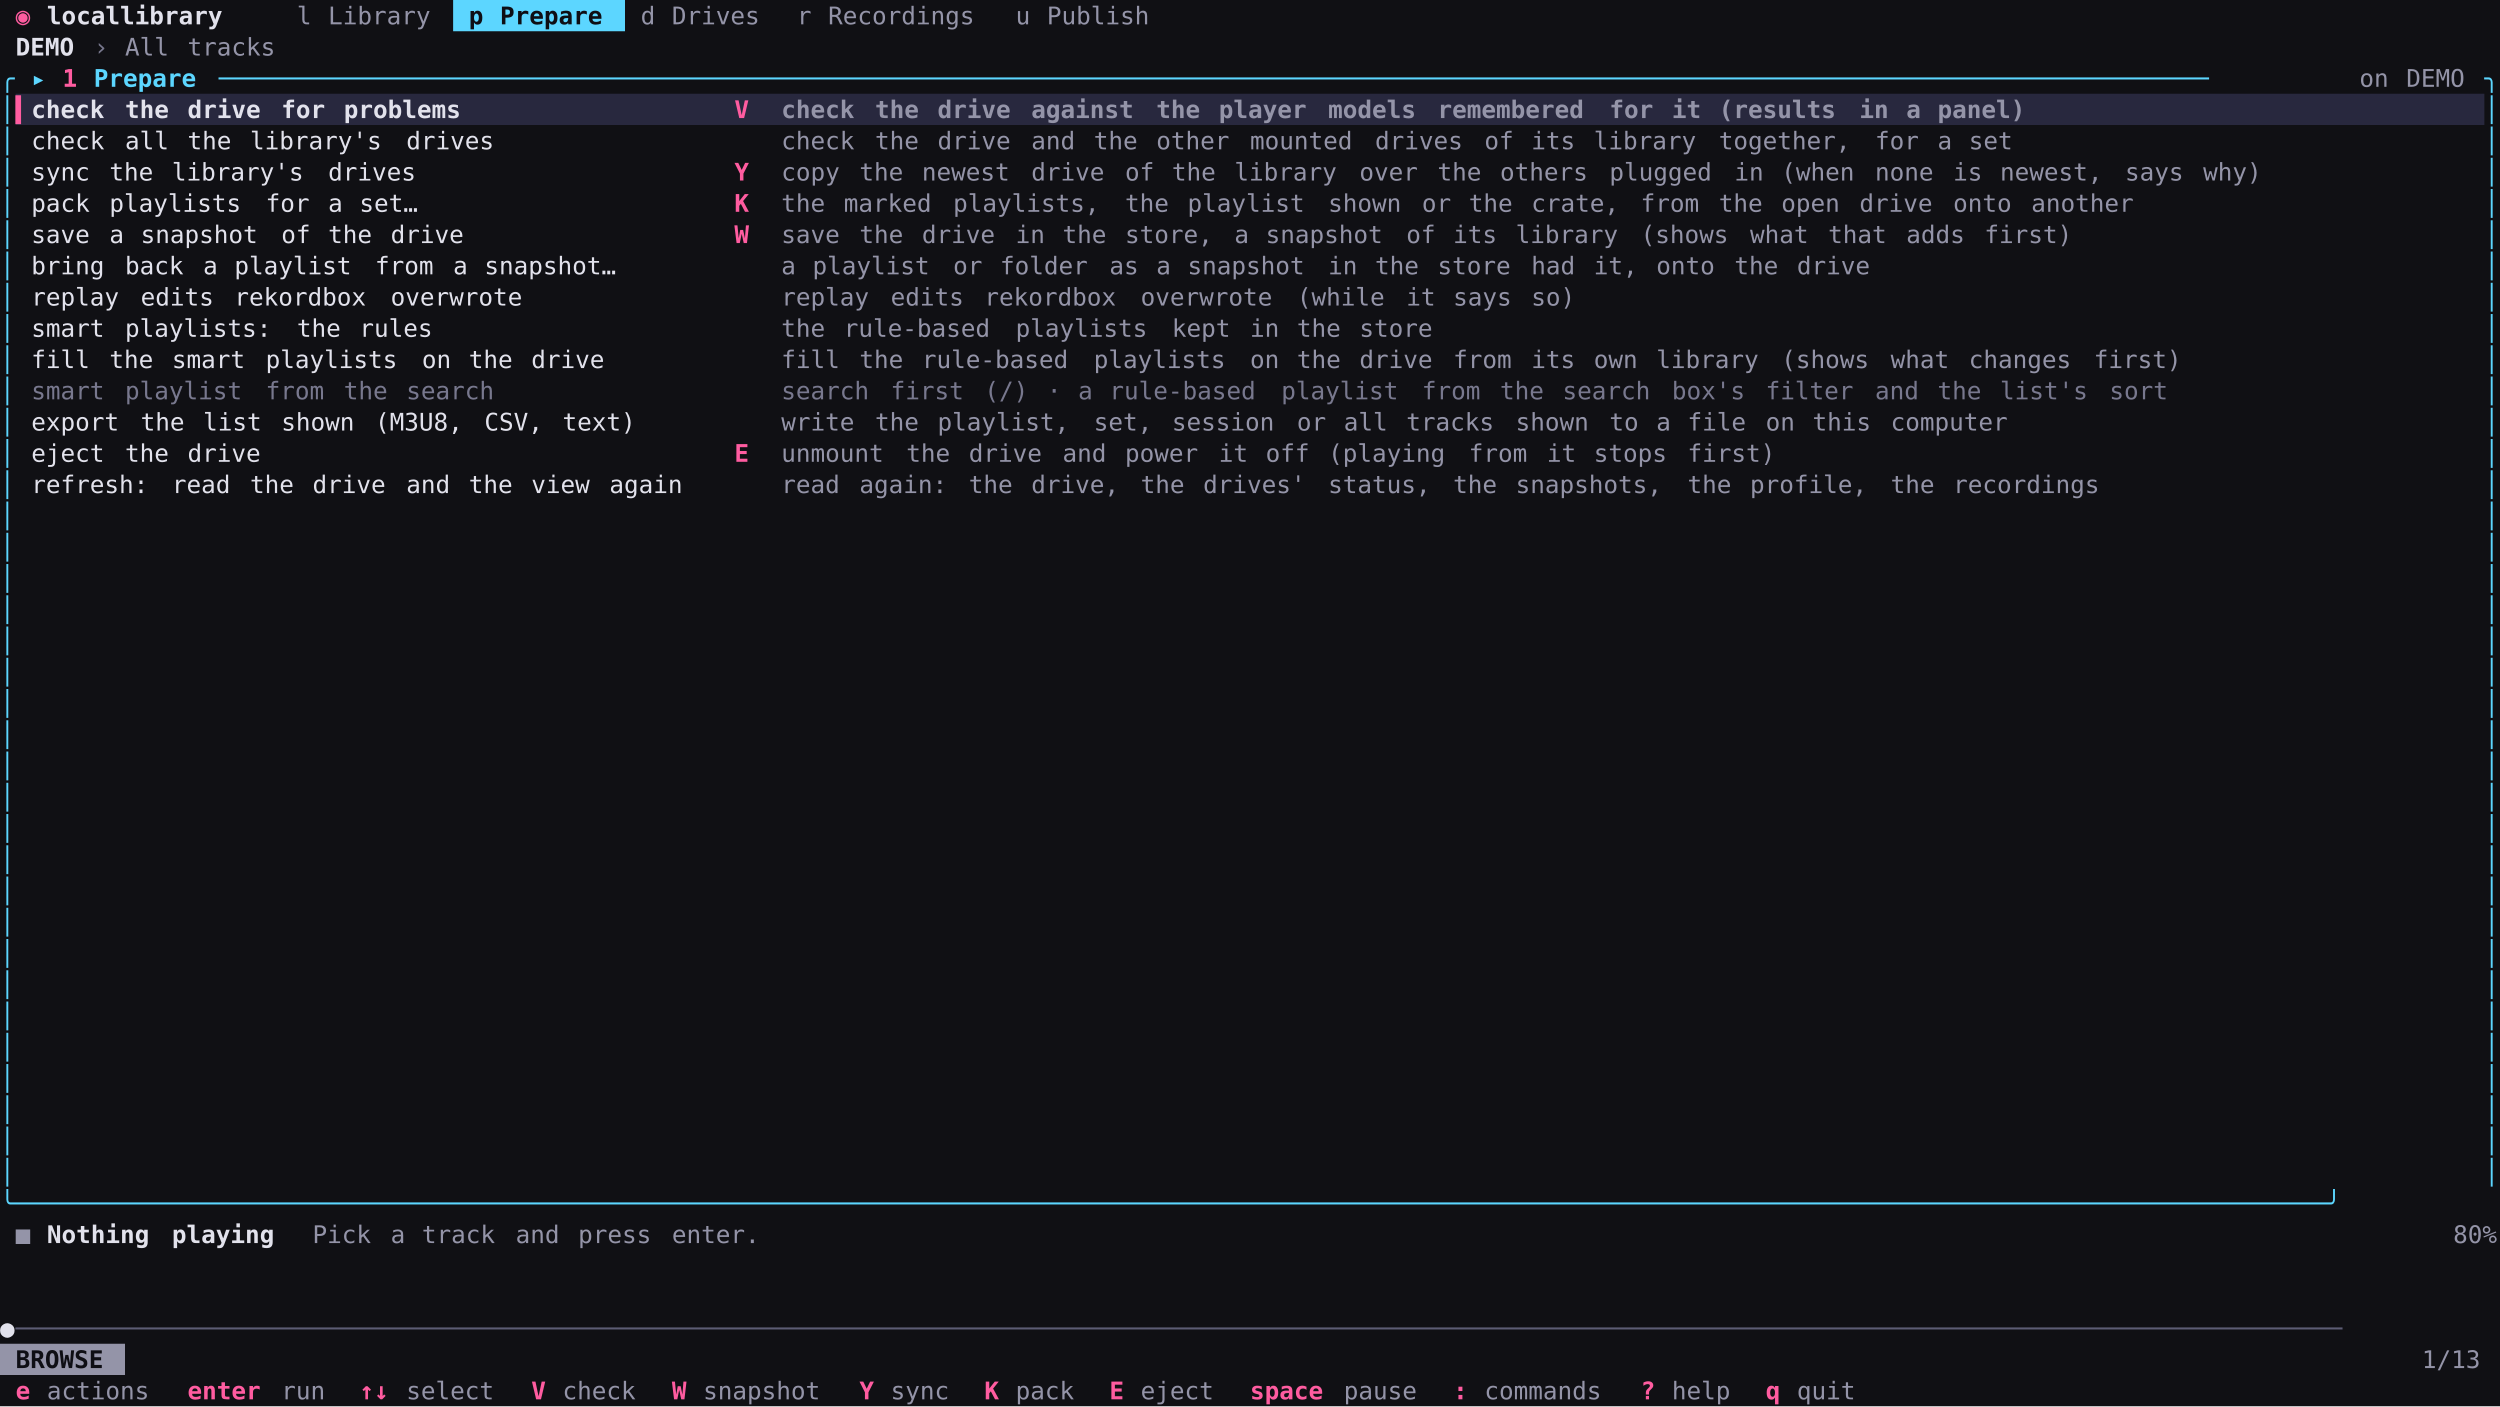
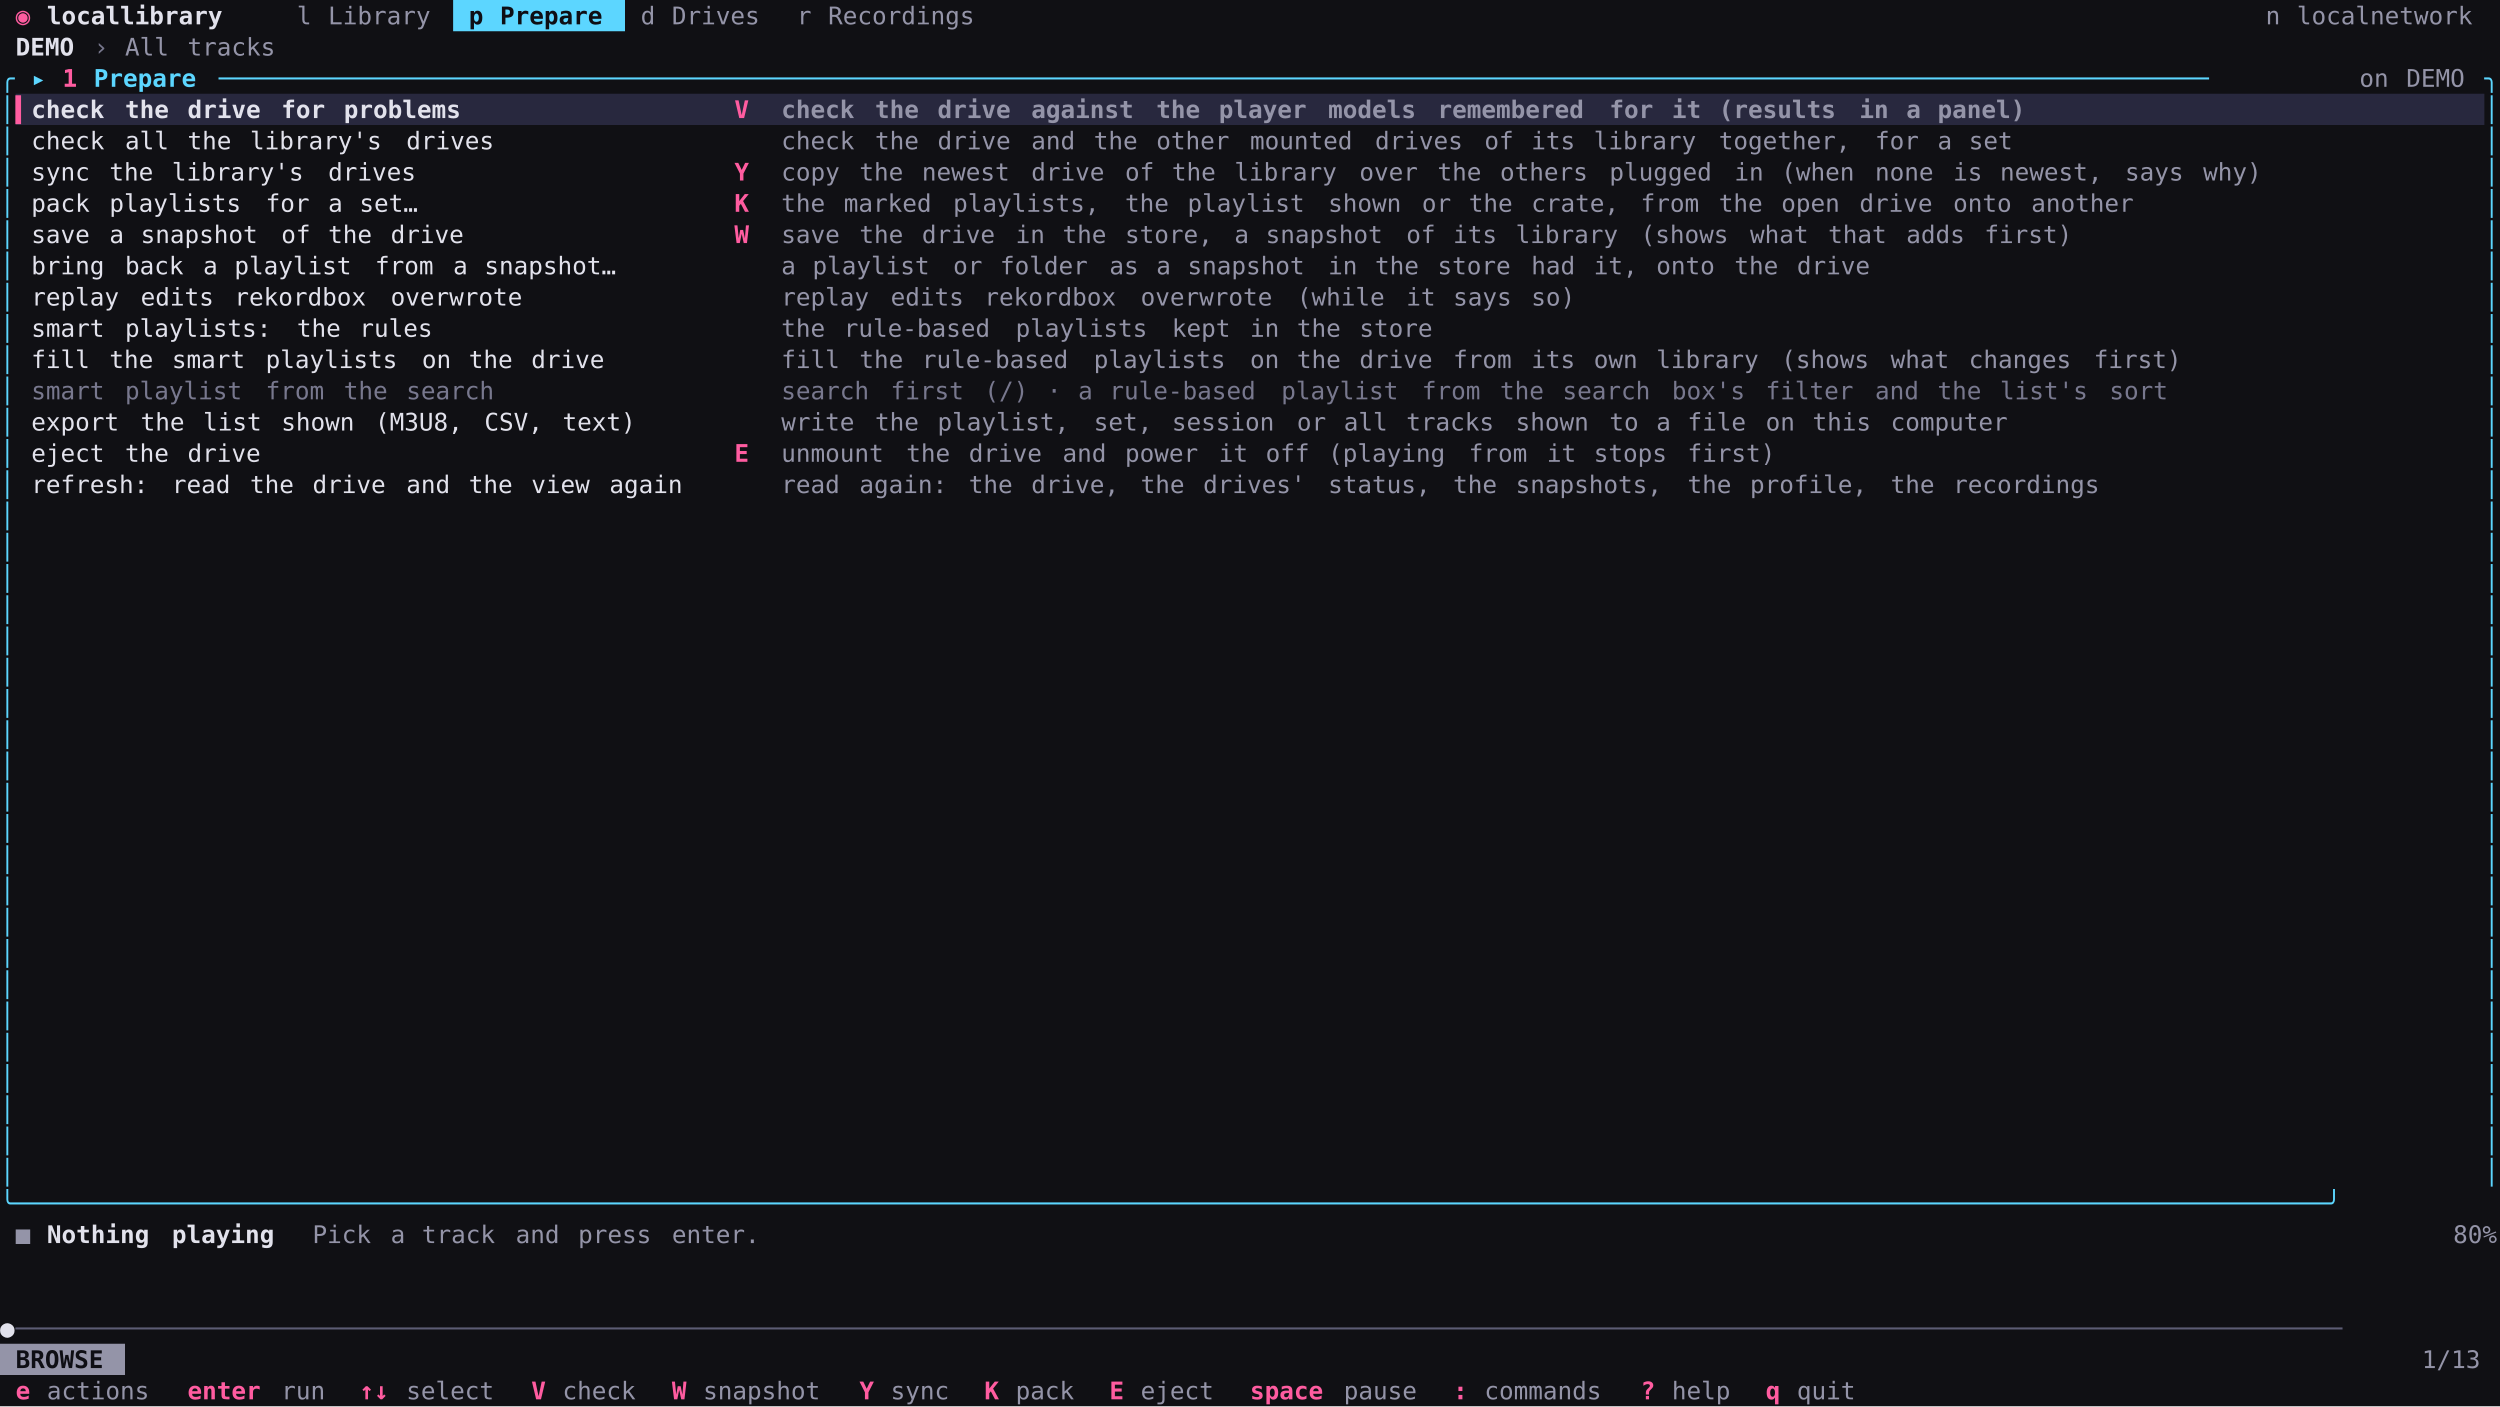
<svg xmlns="http://www.w3.org/2000/svg" viewBox="0 0 1440 810" width="1440" height="810" font-family="ui-monospace, Menlo, Consolas, monospace" font-size="14">
  <rect width="1440" height="810" fill="#101014" />
  <rect x="261" y="0" width="99" height="18" fill="#5cd6ff" />
  <text x="9" y="14" fill="#ff5ca0" font-weight="bold">◉</text>
  <text x="27 36 45 54 63 72 81 90 99 108 117 126" y="14" fill="#e2e2ec" font-weight="bold">locallibrary</text>
  <text x="171" y="14" fill="#9494a8">l</text>
  <text x="189 198 207 216 225 234 243" y="14" fill="#9494a8">Library</text>
  <text x="270" y="14" fill="#0e0e14" font-weight="bold">p</text>
  <text x="288 297 306 315 324 333 342" y="14" fill="#0e0e14" font-weight="bold">Prepare</text>
  <text x="369" y="14" fill="#9494a8">d</text>
  <text x="387 396 405 414 423 432" y="14" fill="#9494a8">Drives</text>
  <text x="459" y="14" fill="#9494a8">r</text>
  <text x="477 486 495 504 513 522 531 540 549 558" y="14" fill="#9494a8">Recordings</text>
-   <text x="585" y="14" fill="#9494a8">u</text>
-   <text x="603 612 621 630 639 648 657" y="14" fill="#9494a8">Publish</text>
+   <text x="1305" y="14" fill="#9494a8">n</text>
+   <text x="1323 1332 1341 1350 1359 1368 1377 1386 1395 1404 1413 1422" y="14" fill="#9494a8">localnetwork</text>
  <text x="9 18 27 36" y="32" fill="#e2e2ec" font-weight="bold">DEMO</text>
  <text x="54" y="32" fill="#78788e">›</text>
  <text x="72 81 90" y="32" fill="#9494a8">All</text>
  <text x="108 117 126 135 144 153" y="32" fill="#9494a8">tracks</text>
  <text x="0" y="50" fill="#5cd6ff">╭</text>
  <text x="18" y="50" fill="#5cd6ff" font-weight="bold">▸</text>
  <text x="36" y="50" fill="#ff5ca0" font-weight="bold">1</text>
  <text x="54 63 72 81 90 99 108" y="50" fill="#5cd6ff" font-weight="bold">Prepare</text>
  <text x="126 135 144 153 162 171 180 189 198 207 216 225 234 243 252 261 270 279 288 297 306 315 324 333 342 351 360 369 378 387 396 405 414 423 432 441 450 459 468 477 486 495 504 513 522 531 540 549 558 567 576 585 594 603 612 621 630 639 648 657 666 675 684 693 702 711 720 729 738 747 756 765 774 783 792 801 810 819 828 837 846 855 864 873 882 891 900 909 918 927 936 945 954 963 972 981 990 999 1008 1017 1026 1035 1044 1053 1062 1071 1080 1089 1098 1107 1116 1125 1134 1143 1152 1161 1170 1179 1188 1197 1206 1215 1224 1233 1242 1251 1260 1269 1278 1287 1296 1305 1314 1323 1332 1341" y="50" fill="#5cd6ff">────────────────────────────────────────────────────────────────────────────────────────────────────────────────────────────────────────</text>
  <text x="1359 1368" y="50" fill="#9494a8">on</text>
  <text x="1386 1395 1404 1413" y="50" fill="#9494a8">DEMO</text>
  <text x="1431" y="50" fill="#5cd6ff">╮</text>
  <rect x="9" y="54" width="1422" height="18" fill="#28283e" />
  <text x="0" y="68" fill="#5cd6ff">│</text>
  <text x="9" y="68" fill="#ff5ca0" font-weight="bold">▍</text>
  <text x="18 27 36 45 54" y="68" fill="#e2e2ec" font-weight="bold">check</text>
  <text x="72 81 90" y="68" fill="#e2e2ec" font-weight="bold">the</text>
  <text x="108 117 126 135 144" y="68" fill="#e2e2ec" font-weight="bold">drive</text>
  <text x="162 171 180" y="68" fill="#e2e2ec" font-weight="bold">for</text>
  <text x="198 207 216 225 234 243 252 261" y="68" fill="#e2e2ec" font-weight="bold">problems</text>
  <text x="423" y="68" fill="#ff5ca0" font-weight="bold">V</text>
  <text x="450 459 468 477 486" y="68" fill="#9494a8" font-weight="bold">check</text>
  <text x="504 513 522" y="68" fill="#9494a8" font-weight="bold">the</text>
  <text x="540 549 558 567 576" y="68" fill="#9494a8" font-weight="bold">drive</text>
  <text x="594 603 612 621 630 639 648" y="68" fill="#9494a8" font-weight="bold">against</text>
  <text x="666 675 684" y="68" fill="#9494a8" font-weight="bold">the</text>
  <text x="702 711 720 729 738 747" y="68" fill="#9494a8" font-weight="bold">player</text>
  <text x="765 774 783 792 801 810" y="68" fill="#9494a8" font-weight="bold">models</text>
  <text x="828 837 846 855 864 873 882 891 900 909" y="68" fill="#9494a8" font-weight="bold">remembered</text>
  <text x="927 936 945" y="68" fill="#9494a8" font-weight="bold">for</text>
  <text x="963 972" y="68" fill="#9494a8" font-weight="bold">it</text>
  <text x="990 999 1008 1017 1026 1035 1044 1053" y="68" fill="#9494a8" font-weight="bold">(results</text>
  <text x="1071 1080" y="68" fill="#9494a8" font-weight="bold">in</text>
  <text x="1098" y="68" fill="#9494a8" font-weight="bold">a</text>
  <text x="1116 1125 1134 1143 1152 1161" y="68" fill="#9494a8" font-weight="bold">panel)</text>
  <text x="1431" y="68" fill="#5cd6ff">│</text>
  <text x="0" y="86" fill="#5cd6ff">│</text>
  <text x="18 27 36 45 54" y="86" fill="#e2e2ec">check</text>
  <text x="72 81 90" y="86" fill="#e2e2ec">all</text>
  <text x="108 117 126" y="86" fill="#e2e2ec">the</text>
  <text x="144 153 162 171 180 189 198 207 216" y="86" fill="#e2e2ec">library's</text>
  <text x="234 243 252 261 270 279" y="86" fill="#e2e2ec">drives</text>
  <text x="450 459 468 477 486" y="86" fill="#9494a8">check</text>
  <text x="504 513 522" y="86" fill="#9494a8">the</text>
  <text x="540 549 558 567 576" y="86" fill="#9494a8">drive</text>
  <text x="594 603 612" y="86" fill="#9494a8">and</text>
  <text x="630 639 648" y="86" fill="#9494a8">the</text>
  <text x="666 675 684 693 702" y="86" fill="#9494a8">other</text>
  <text x="720 729 738 747 756 765 774" y="86" fill="#9494a8">mounted</text>
  <text x="792 801 810 819 828 837" y="86" fill="#9494a8">drives</text>
  <text x="855 864" y="86" fill="#9494a8">of</text>
  <text x="882 891 900" y="86" fill="#9494a8">its</text>
  <text x="918 927 936 945 954 963 972" y="86" fill="#9494a8">library</text>
  <text x="990 999 1008 1017 1026 1035 1044 1053 1062" y="86" fill="#9494a8">together,</text>
  <text x="1080 1089 1098" y="86" fill="#9494a8">for</text>
  <text x="1116" y="86" fill="#9494a8">a</text>
  <text x="1134 1143 1152" y="86" fill="#9494a8">set</text>
  <text x="1431" y="86" fill="#5cd6ff">│</text>
  <text x="0" y="104" fill="#5cd6ff">│</text>
  <text x="18 27 36 45" y="104" fill="#e2e2ec">sync</text>
  <text x="63 72 81" y="104" fill="#e2e2ec">the</text>
  <text x="99 108 117 126 135 144 153 162 171" y="104" fill="#e2e2ec">library's</text>
  <text x="189 198 207 216 225 234" y="104" fill="#e2e2ec">drives</text>
  <text x="423" y="104" fill="#ff5ca0" font-weight="bold">Y</text>
  <text x="450 459 468 477" y="104" fill="#9494a8">copy</text>
  <text x="495 504 513" y="104" fill="#9494a8">the</text>
  <text x="531 540 549 558 567 576" y="104" fill="#9494a8">newest</text>
  <text x="594 603 612 621 630" y="104" fill="#9494a8">drive</text>
  <text x="648 657" y="104" fill="#9494a8">of</text>
  <text x="675 684 693" y="104" fill="#9494a8">the</text>
  <text x="711 720 729 738 747 756 765" y="104" fill="#9494a8">library</text>
  <text x="783 792 801 810" y="104" fill="#9494a8">over</text>
  <text x="828 837 846" y="104" fill="#9494a8">the</text>
  <text x="864 873 882 891 900 909" y="104" fill="#9494a8">others</text>
  <text x="927 936 945 954 963 972 981" y="104" fill="#9494a8">plugged</text>
  <text x="999 1008" y="104" fill="#9494a8">in</text>
  <text x="1026 1035 1044 1053 1062" y="104" fill="#9494a8">(when</text>
  <text x="1080 1089 1098 1107" y="104" fill="#9494a8">none</text>
  <text x="1125 1134" y="104" fill="#9494a8">is</text>
  <text x="1152 1161 1170 1179 1188 1197 1206" y="104" fill="#9494a8">newest,</text>
  <text x="1224 1233 1242 1251" y="104" fill="#9494a8">says</text>
  <text x="1269 1278 1287 1296" y="104" fill="#9494a8">why)</text>
  <text x="1431" y="104" fill="#5cd6ff">│</text>
  <text x="0" y="122" fill="#5cd6ff">│</text>
  <text x="18 27 36 45" y="122" fill="#e2e2ec">pack</text>
  <text x="63 72 81 90 99 108 117 126 135" y="122" fill="#e2e2ec">playlists</text>
  <text x="153 162 171" y="122" fill="#e2e2ec">for</text>
  <text x="189" y="122" fill="#e2e2ec">a</text>
  <text x="207 216 225 234" y="122" fill="#e2e2ec">set…</text>
  <text x="423" y="122" fill="#ff5ca0" font-weight="bold">K</text>
  <text x="450 459 468" y="122" fill="#9494a8">the</text>
  <text x="486 495 504 513 522 531" y="122" fill="#9494a8">marked</text>
  <text x="549 558 567 576 585 594 603 612 621 630" y="122" fill="#9494a8">playlists,</text>
  <text x="648 657 666" y="122" fill="#9494a8">the</text>
  <text x="684 693 702 711 720 729 738 747" y="122" fill="#9494a8">playlist</text>
  <text x="765 774 783 792 801" y="122" fill="#9494a8">shown</text>
  <text x="819 828" y="122" fill="#9494a8">or</text>
  <text x="846 855 864" y="122" fill="#9494a8">the</text>
  <text x="882 891 900 909 918 927" y="122" fill="#9494a8">crate,</text>
  <text x="945 954 963 972" y="122" fill="#9494a8">from</text>
  <text x="990 999 1008" y="122" fill="#9494a8">the</text>
  <text x="1026 1035 1044 1053" y="122" fill="#9494a8">open</text>
  <text x="1071 1080 1089 1098 1107" y="122" fill="#9494a8">drive</text>
  <text x="1125 1134 1143 1152" y="122" fill="#9494a8">onto</text>
  <text x="1170 1179 1188 1197 1206 1215 1224" y="122" fill="#9494a8">another</text>
  <text x="1431" y="122" fill="#5cd6ff">│</text>
  <text x="0" y="140" fill="#5cd6ff">│</text>
  <text x="18 27 36 45" y="140" fill="#e2e2ec">save</text>
  <text x="63" y="140" fill="#e2e2ec">a</text>
  <text x="81 90 99 108 117 126 135 144" y="140" fill="#e2e2ec">snapshot</text>
  <text x="162 171" y="140" fill="#e2e2ec">of</text>
  <text x="189 198 207" y="140" fill="#e2e2ec">the</text>
  <text x="225 234 243 252 261" y="140" fill="#e2e2ec">drive</text>
  <text x="423" y="140" fill="#ff5ca0" font-weight="bold">W</text>
  <text x="450 459 468 477" y="140" fill="#9494a8">save</text>
  <text x="495 504 513" y="140" fill="#9494a8">the</text>
  <text x="531 540 549 558 567" y="140" fill="#9494a8">drive</text>
  <text x="585 594" y="140" fill="#9494a8">in</text>
  <text x="612 621 630" y="140" fill="#9494a8">the</text>
  <text x="648 657 666 675 684 693" y="140" fill="#9494a8">store,</text>
  <text x="711" y="140" fill="#9494a8">a</text>
  <text x="729 738 747 756 765 774 783 792" y="140" fill="#9494a8">snapshot</text>
  <text x="810 819" y="140" fill="#9494a8">of</text>
  <text x="837 846 855" y="140" fill="#9494a8">its</text>
  <text x="873 882 891 900 909 918 927" y="140" fill="#9494a8">library</text>
  <text x="945 954 963 972 981 990" y="140" fill="#9494a8">(shows</text>
  <text x="1008 1017 1026 1035" y="140" fill="#9494a8">what</text>
  <text x="1053 1062 1071 1080" y="140" fill="#9494a8">that</text>
  <text x="1098 1107 1116 1125" y="140" fill="#9494a8">adds</text>
  <text x="1143 1152 1161 1170 1179 1188" y="140" fill="#9494a8">first)</text>
  <text x="1431" y="140" fill="#5cd6ff">│</text>
  <text x="0" y="158" fill="#5cd6ff">│</text>
  <text x="18 27 36 45 54" y="158" fill="#e2e2ec">bring</text>
  <text x="72 81 90 99" y="158" fill="#e2e2ec">back</text>
  <text x="117" y="158" fill="#e2e2ec">a</text>
  <text x="135 144 153 162 171 180 189 198" y="158" fill="#e2e2ec">playlist</text>
  <text x="216 225 234 243" y="158" fill="#e2e2ec">from</text>
  <text x="261" y="158" fill="#e2e2ec">a</text>
  <text x="279 288 297 306 315 324 333 342 351" y="158" fill="#e2e2ec">snapshot…</text>
  <text x="450" y="158" fill="#9494a8">a</text>
  <text x="468 477 486 495 504 513 522 531" y="158" fill="#9494a8">playlist</text>
  <text x="549 558" y="158" fill="#9494a8">or</text>
  <text x="576 585 594 603 612 621" y="158" fill="#9494a8">folder</text>
  <text x="639 648" y="158" fill="#9494a8">as</text>
  <text x="666" y="158" fill="#9494a8">a</text>
  <text x="684 693 702 711 720 729 738 747" y="158" fill="#9494a8">snapshot</text>
  <text x="765 774" y="158" fill="#9494a8">in</text>
  <text x="792 801 810" y="158" fill="#9494a8">the</text>
  <text x="828 837 846 855 864" y="158" fill="#9494a8">store</text>
  <text x="882 891 900" y="158" fill="#9494a8">had</text>
  <text x="918 927 936" y="158" fill="#9494a8">it,</text>
  <text x="954 963 972 981" y="158" fill="#9494a8">onto</text>
  <text x="999 1008 1017" y="158" fill="#9494a8">the</text>
  <text x="1035 1044 1053 1062 1071" y="158" fill="#9494a8">drive</text>
  <text x="1431" y="158" fill="#5cd6ff">│</text>
  <text x="0" y="176" fill="#5cd6ff">│</text>
  <text x="18 27 36 45 54 63" y="176" fill="#e2e2ec">replay</text>
  <text x="81 90 99 108 117" y="176" fill="#e2e2ec">edits</text>
  <text x="135 144 153 162 171 180 189 198 207" y="176" fill="#e2e2ec">rekordbox</text>
  <text x="225 234 243 252 261 270 279 288 297" y="176" fill="#e2e2ec">overwrote</text>
  <text x="450 459 468 477 486 495" y="176" fill="#9494a8">replay</text>
  <text x="513 522 531 540 549" y="176" fill="#9494a8">edits</text>
  <text x="567 576 585 594 603 612 621 630 639" y="176" fill="#9494a8">rekordbox</text>
  <text x="657 666 675 684 693 702 711 720 729" y="176" fill="#9494a8">overwrote</text>
  <text x="747 756 765 774 783 792" y="176" fill="#9494a8">(while</text>
  <text x="810 819" y="176" fill="#9494a8">it</text>
  <text x="837 846 855 864" y="176" fill="#9494a8">says</text>
  <text x="882 891 900" y="176" fill="#9494a8">so)</text>
  <text x="1431" y="176" fill="#5cd6ff">│</text>
  <text x="0" y="194" fill="#5cd6ff">│</text>
  <text x="18 27 36 45 54" y="194" fill="#e2e2ec">smart</text>
  <text x="72 81 90 99 108 117 126 135 144 153" y="194" fill="#e2e2ec">playlists:</text>
  <text x="171 180 189" y="194" fill="#e2e2ec">the</text>
  <text x="207 216 225 234 243" y="194" fill="#e2e2ec">rules</text>
  <text x="450 459 468" y="194" fill="#9494a8">the</text>
  <text x="486 495 504 513 522 531 540 549 558 567" y="194" fill="#9494a8">rule-based</text>
  <text x="585 594 603 612 621 630 639 648 657" y="194" fill="#9494a8">playlists</text>
  <text x="675 684 693 702" y="194" fill="#9494a8">kept</text>
  <text x="720 729" y="194" fill="#9494a8">in</text>
  <text x="747 756 765" y="194" fill="#9494a8">the</text>
  <text x="783 792 801 810 819" y="194" fill="#9494a8">store</text>
  <text x="1431" y="194" fill="#5cd6ff">│</text>
  <text x="0" y="212" fill="#5cd6ff">│</text>
  <text x="18 27 36 45" y="212" fill="#e2e2ec">fill</text>
  <text x="63 72 81" y="212" fill="#e2e2ec">the</text>
  <text x="99 108 117 126 135" y="212" fill="#e2e2ec">smart</text>
  <text x="153 162 171 180 189 198 207 216 225" y="212" fill="#e2e2ec">playlists</text>
  <text x="243 252" y="212" fill="#e2e2ec">on</text>
  <text x="270 279 288" y="212" fill="#e2e2ec">the</text>
  <text x="306 315 324 333 342" y="212" fill="#e2e2ec">drive</text>
  <text x="450 459 468 477" y="212" fill="#9494a8">fill</text>
  <text x="495 504 513" y="212" fill="#9494a8">the</text>
  <text x="531 540 549 558 567 576 585 594 603 612" y="212" fill="#9494a8">rule-based</text>
  <text x="630 639 648 657 666 675 684 693 702" y="212" fill="#9494a8">playlists</text>
  <text x="720 729" y="212" fill="#9494a8">on</text>
  <text x="747 756 765" y="212" fill="#9494a8">the</text>
  <text x="783 792 801 810 819" y="212" fill="#9494a8">drive</text>
  <text x="837 846 855 864" y="212" fill="#9494a8">from</text>
  <text x="882 891 900" y="212" fill="#9494a8">its</text>
  <text x="918 927 936" y="212" fill="#9494a8">own</text>
  <text x="954 963 972 981 990 999 1008" y="212" fill="#9494a8">library</text>
  <text x="1026 1035 1044 1053 1062 1071" y="212" fill="#9494a8">(shows</text>
  <text x="1089 1098 1107 1116" y="212" fill="#9494a8">what</text>
  <text x="1134 1143 1152 1161 1170 1179 1188" y="212" fill="#9494a8">changes</text>
  <text x="1206 1215 1224 1233 1242 1251" y="212" fill="#9494a8">first)</text>
  <text x="1431" y="212" fill="#5cd6ff">│</text>
  <text x="0" y="230" fill="#5cd6ff">│</text>
  <text x="18 27 36 45 54" y="230" fill="#78788e">smart</text>
  <text x="72 81 90 99 108 117 126 135" y="230" fill="#78788e">playlist</text>
  <text x="153 162 171 180" y="230" fill="#78788e">from</text>
  <text x="198 207 216" y="230" fill="#78788e">the</text>
  <text x="234 243 252 261 270 279" y="230" fill="#78788e">search</text>
  <text x="450 459 468 477 486 495" y="230" fill="#78788e">search</text>
  <text x="513 522 531 540 549" y="230" fill="#78788e">first</text>
  <text x="567 576 585" y="230" fill="#78788e">(/)</text>
  <text x="603" y="230" fill="#78788e">·</text>
  <text x="621" y="230" fill="#78788e">a</text>
  <text x="639 648 657 666 675 684 693 702 711 720" y="230" fill="#78788e">rule-based</text>
  <text x="738 747 756 765 774 783 792 801" y="230" fill="#78788e">playlist</text>
  <text x="819 828 837 846" y="230" fill="#78788e">from</text>
  <text x="864 873 882" y="230" fill="#78788e">the</text>
  <text x="900 909 918 927 936 945" y="230" fill="#78788e">search</text>
  <text x="963 972 981 990 999" y="230" fill="#78788e">box's</text>
  <text x="1017 1026 1035 1044 1053 1062" y="230" fill="#78788e">filter</text>
  <text x="1080 1089 1098" y="230" fill="#78788e">and</text>
  <text x="1116 1125 1134" y="230" fill="#78788e">the</text>
  <text x="1152 1161 1170 1179 1188 1197" y="230" fill="#78788e">list's</text>
  <text x="1215 1224 1233 1242" y="230" fill="#78788e">sort</text>
  <text x="1431" y="230" fill="#5cd6ff">│</text>
  <text x="0" y="248" fill="#5cd6ff">│</text>
  <text x="18 27 36 45 54 63" y="248" fill="#e2e2ec">export</text>
  <text x="81 90 99" y="248" fill="#e2e2ec">the</text>
  <text x="117 126 135 144" y="248" fill="#e2e2ec">list</text>
  <text x="162 171 180 189 198" y="248" fill="#e2e2ec">shown</text>
  <text x="216 225 234 243 252 261" y="248" fill="#e2e2ec">(M3U8,</text>
  <text x="279 288 297 306" y="248" fill="#e2e2ec">CSV,</text>
  <text x="324 333 342 351 360" y="248" fill="#e2e2ec">text)</text>
  <text x="450 459 468 477 486" y="248" fill="#9494a8">write</text>
  <text x="504 513 522" y="248" fill="#9494a8">the</text>
  <text x="540 549 558 567 576 585 594 603 612" y="248" fill="#9494a8">playlist,</text>
  <text x="630 639 648 657" y="248" fill="#9494a8">set,</text>
  <text x="675 684 693 702 711 720 729" y="248" fill="#9494a8">session</text>
  <text x="747 756" y="248" fill="#9494a8">or</text>
  <text x="774 783 792" y="248" fill="#9494a8">all</text>
  <text x="810 819 828 837 846 855" y="248" fill="#9494a8">tracks</text>
  <text x="873 882 891 900 909" y="248" fill="#9494a8">shown</text>
  <text x="927 936" y="248" fill="#9494a8">to</text>
  <text x="954" y="248" fill="#9494a8">a</text>
  <text x="972 981 990 999" y="248" fill="#9494a8">file</text>
  <text x="1017 1026" y="248" fill="#9494a8">on</text>
  <text x="1044 1053 1062 1071" y="248" fill="#9494a8">this</text>
  <text x="1089 1098 1107 1116 1125 1134 1143 1152" y="248" fill="#9494a8">computer</text>
  <text x="1431" y="248" fill="#5cd6ff">│</text>
  <text x="0" y="266" fill="#5cd6ff">│</text>
  <text x="18 27 36 45 54" y="266" fill="#e2e2ec">eject</text>
  <text x="72 81 90" y="266" fill="#e2e2ec">the</text>
  <text x="108 117 126 135 144" y="266" fill="#e2e2ec">drive</text>
  <text x="423" y="266" fill="#ff5ca0" font-weight="bold">E</text>
  <text x="450 459 468 477 486 495 504" y="266" fill="#9494a8">unmount</text>
  <text x="522 531 540" y="266" fill="#9494a8">the</text>
  <text x="558 567 576 585 594" y="266" fill="#9494a8">drive</text>
  <text x="612 621 630" y="266" fill="#9494a8">and</text>
  <text x="648 657 666 675 684" y="266" fill="#9494a8">power</text>
  <text x="702 711" y="266" fill="#9494a8">it</text>
  <text x="729 738 747" y="266" fill="#9494a8">off</text>
  <text x="765 774 783 792 801 810 819 828" y="266" fill="#9494a8">(playing</text>
  <text x="846 855 864 873" y="266" fill="#9494a8">from</text>
  <text x="891 900" y="266" fill="#9494a8">it</text>
  <text x="918 927 936 945 954" y="266" fill="#9494a8">stops</text>
  <text x="972 981 990 999 1008 1017" y="266" fill="#9494a8">first)</text>
  <text x="1431" y="266" fill="#5cd6ff">│</text>
  <text x="0" y="284" fill="#5cd6ff">│</text>
  <text x="18 27 36 45 54 63 72 81" y="284" fill="#e2e2ec">refresh:</text>
  <text x="99 108 117 126" y="284" fill="#e2e2ec">read</text>
  <text x="144 153 162" y="284" fill="#e2e2ec">the</text>
  <text x="180 189 198 207 216" y="284" fill="#e2e2ec">drive</text>
  <text x="234 243 252" y="284" fill="#e2e2ec">and</text>
  <text x="270 279 288" y="284" fill="#e2e2ec">the</text>
  <text x="306 315 324 333" y="284" fill="#e2e2ec">view</text>
  <text x="351 360 369 378 387" y="284" fill="#e2e2ec">again</text>
  <text x="450 459 468 477" y="284" fill="#9494a8">read</text>
  <text x="495 504 513 522 531 540" y="284" fill="#9494a8">again:</text>
  <text x="558 567 576" y="284" fill="#9494a8">the</text>
  <text x="594 603 612 621 630 639" y="284" fill="#9494a8">drive,</text>
  <text x="657 666 675" y="284" fill="#9494a8">the</text>
  <text x="693 702 711 720 729 738 747" y="284" fill="#9494a8">drives'</text>
  <text x="765 774 783 792 801 810 819" y="284" fill="#9494a8">status,</text>
  <text x="837 846 855" y="284" fill="#9494a8">the</text>
  <text x="873 882 891 900 909 918 927 936 945 954" y="284" fill="#9494a8">snapshots,</text>
  <text x="972 981 990" y="284" fill="#9494a8">the</text>
  <text x="1008 1017 1026 1035 1044 1053 1062 1071" y="284" fill="#9494a8">profile,</text>
  <text x="1089 1098 1107" y="284" fill="#9494a8">the</text>
  <text x="1125 1134 1143 1152 1161 1170 1179 1188 1197 1206" y="284" fill="#9494a8">recordings</text>
  <text x="1431" y="284" fill="#5cd6ff">│</text>
  <text x="0" y="302" fill="#5cd6ff">│</text>
  <text x="1431" y="302" fill="#5cd6ff">│</text>
  <text x="0" y="320" fill="#5cd6ff">│</text>
  <text x="1431" y="320" fill="#5cd6ff">│</text>
  <text x="0" y="338" fill="#5cd6ff">│</text>
  <text x="1431" y="338" fill="#5cd6ff">│</text>
  <text x="0" y="356" fill="#5cd6ff">│</text>
  <text x="1431" y="356" fill="#5cd6ff">│</text>
  <text x="0" y="374" fill="#5cd6ff">│</text>
  <text x="1431" y="374" fill="#5cd6ff">│</text>
  <text x="0" y="392" fill="#5cd6ff">│</text>
  <text x="1431" y="392" fill="#5cd6ff">│</text>
  <text x="0" y="410" fill="#5cd6ff">│</text>
  <text x="1431" y="410" fill="#5cd6ff">│</text>
  <text x="0" y="428" fill="#5cd6ff">│</text>
  <text x="1431" y="428" fill="#5cd6ff">│</text>
  <text x="0" y="446" fill="#5cd6ff">│</text>
  <text x="1431" y="446" fill="#5cd6ff">│</text>
  <text x="0" y="464" fill="#5cd6ff">│</text>
  <text x="1431" y="464" fill="#5cd6ff">│</text>
  <text x="0" y="482" fill="#5cd6ff">│</text>
  <text x="1431" y="482" fill="#5cd6ff">│</text>
  <text x="0" y="500" fill="#5cd6ff">│</text>
  <text x="1431" y="500" fill="#5cd6ff">│</text>
  <text x="0" y="518" fill="#5cd6ff">│</text>
  <text x="1431" y="518" fill="#5cd6ff">│</text>
  <text x="0" y="536" fill="#5cd6ff">│</text>
  <text x="1431" y="536" fill="#5cd6ff">│</text>
  <text x="0" y="554" fill="#5cd6ff">│</text>
  <text x="1431" y="554" fill="#5cd6ff">│</text>
  <text x="0" y="572" fill="#5cd6ff">│</text>
  <text x="1431" y="572" fill="#5cd6ff">│</text>
  <text x="0" y="590" fill="#5cd6ff">│</text>
  <text x="1431" y="590" fill="#5cd6ff">│</text>
  <text x="0" y="608" fill="#5cd6ff">│</text>
  <text x="1431" y="608" fill="#5cd6ff">│</text>
  <text x="0" y="626" fill="#5cd6ff">│</text>
  <text x="1431" y="626" fill="#5cd6ff">│</text>
  <text x="0" y="644" fill="#5cd6ff">│</text>
  <text x="1431" y="644" fill="#5cd6ff">│</text>
  <text x="0" y="662" fill="#5cd6ff">│</text>
  <text x="1431" y="662" fill="#5cd6ff">│</text>
  <text x="0" y="680" fill="#5cd6ff">│</text>
  <text x="1431" y="680" fill="#5cd6ff">│</text>
  <text x="0 9 18 27 36 45 54 63 72 81 90 99 108 117 126 135 144 153 162 171 180 189 198 207 216 225 234 243 252 261 270 279 288 297 306 315 324 333 342 351 360 369 378 387 396 405 414 423 432 441 450 459 468 477 486 495 504 513 522 531 540 549 558 567 576 585 594 603 612 621 630 639 648 657 666 675 684 693 702 711 720 729 738 747 756 765 774 783 792 801 810 819 828 837 846 855 864 873 882 891 900 909 918 927 936 945 954 963 972 981 990 999 1008 1017 1026 1035 1044 1053 1062 1071 1080 1089 1098 1107 1116 1125 1134 1143 1152 1161 1170 1179 1188 1197 1206 1215 1224 1233 1242 1251 1260 1269 1278 1287 1296 1305 1314 1323 1332 1341 1350 1359 1368 1377 1386 1395 1404 1413 1422 1431" y="698" fill="#5cd6ff">╰──────────────────────────────────────────────────────────────────────────────────────────────────────────────────────────────────────────────────────────────╯</text>
  <text x="9" y="716" fill="#9494a8">■</text>
  <text x="27 36 45 54 63 72 81" y="716" fill="#e2e2ec" font-weight="bold">Nothing</text>
  <text x="99 108 117 126 135 144 153" y="716" fill="#e2e2ec" font-weight="bold">playing</text>
  <text x="180 189 198 207" y="716" fill="#9494a8">Pick</text>
  <text x="225" y="716" fill="#9494a8">a</text>
  <text x="243 252 261 270 279" y="716" fill="#9494a8">track</text>
  <text x="297 306 315" y="716" fill="#9494a8">and</text>
  <text x="333 342 351 360 369" y="716" fill="#9494a8">press</text>
  <text x="387 396 405 414 423 432" y="716" fill="#9494a8">enter.</text>
  <text x="1413 1422 1431" y="716" fill="#9494a8">80%</text>
  <text x="0" y="770" fill="#e2e2ec">●</text>
  <text x="9 18 27 36 45 54 63 72 81 90 99 108 117 126 135 144 153 162 171 180 189 198 207 216 225 234 243 252 261 270 279 288 297 306 315 324 333 342 351 360 369 378 387 396 405 414 423 432 441 450 459 468 477 486 495 504 513 522 531 540 549 558 567 576 585 594 603 612 621 630 639 648 657 666 675 684 693 702 711 720 729 738 747 756 765 774 783 792 801 810 819 828 837 846 855 864 873 882 891 900 909 918 927 936 945 954 963 972 981 990 999 1008 1017 1026 1035 1044 1053 1062 1071 1080 1089 1098 1107 1116 1125 1134 1143 1152 1161 1170 1179 1188 1197 1206 1215 1224 1233 1242 1251 1260 1269 1278 1287 1296 1305 1314 1323 1332 1341 1350 1359 1368 1377 1386 1395 1404 1413 1422 1431" y="770" fill="#5c5c74">───────────────────────────────────────────────────────────────────────────────────────────────────────────────────────────────────────────────────────────────</text>
  <rect x="0" y="774" width="72" height="18" fill="#9494a8" />
  <text x="9 18 27 36 45 54" y="788" fill="#0e0e14" font-weight="bold">BROWSE</text>
  <text x="1395 1404 1413 1422" y="788" fill="#9494a8">1/13</text>
  <text x="9" y="806" fill="#ff5ca0" font-weight="bold">e</text>
  <text x="27 36 45 54 63 72 81" y="806" fill="#9494a8">actions</text>
  <text x="108 117 126 135 144" y="806" fill="#ff5ca0" font-weight="bold">enter</text>
  <text x="162 171 180" y="806" fill="#9494a8">run</text>
  <text x="207 216" y="806" fill="#ff5ca0" font-weight="bold">↑↓</text>
  <text x="234 243 252 261 270 279" y="806" fill="#9494a8">select</text>
  <text x="306" y="806" fill="#ff5ca0" font-weight="bold">V</text>
  <text x="324 333 342 351 360" y="806" fill="#9494a8">check</text>
  <text x="387" y="806" fill="#ff5ca0" font-weight="bold">W</text>
  <text x="405 414 423 432 441 450 459 468" y="806" fill="#9494a8">snapshot</text>
  <text x="495" y="806" fill="#ff5ca0" font-weight="bold">Y</text>
  <text x="513 522 531 540" y="806" fill="#9494a8">sync</text>
  <text x="567" y="806" fill="#ff5ca0" font-weight="bold">K</text>
  <text x="585 594 603 612" y="806" fill="#9494a8">pack</text>
  <text x="639" y="806" fill="#ff5ca0" font-weight="bold">E</text>
  <text x="657 666 675 684 693" y="806" fill="#9494a8">eject</text>
  <text x="720 729 738 747 756" y="806" fill="#ff5ca0" font-weight="bold">space</text>
  <text x="774 783 792 801 810" y="806" fill="#9494a8">pause</text>
  <text x="837" y="806" fill="#ff5ca0" font-weight="bold">:</text>
  <text x="855 864 873 882 891 900 909 918" y="806" fill="#9494a8">commands</text>
  <text x="945" y="806" fill="#ff5ca0" font-weight="bold">?</text>
  <text x="963 972 981 990" y="806" fill="#9494a8">help</text>
  <text x="1017" y="806" fill="#ff5ca0" font-weight="bold">q</text>
  <text x="1035 1044 1053 1062" y="806" fill="#9494a8">quit</text>
</svg>
